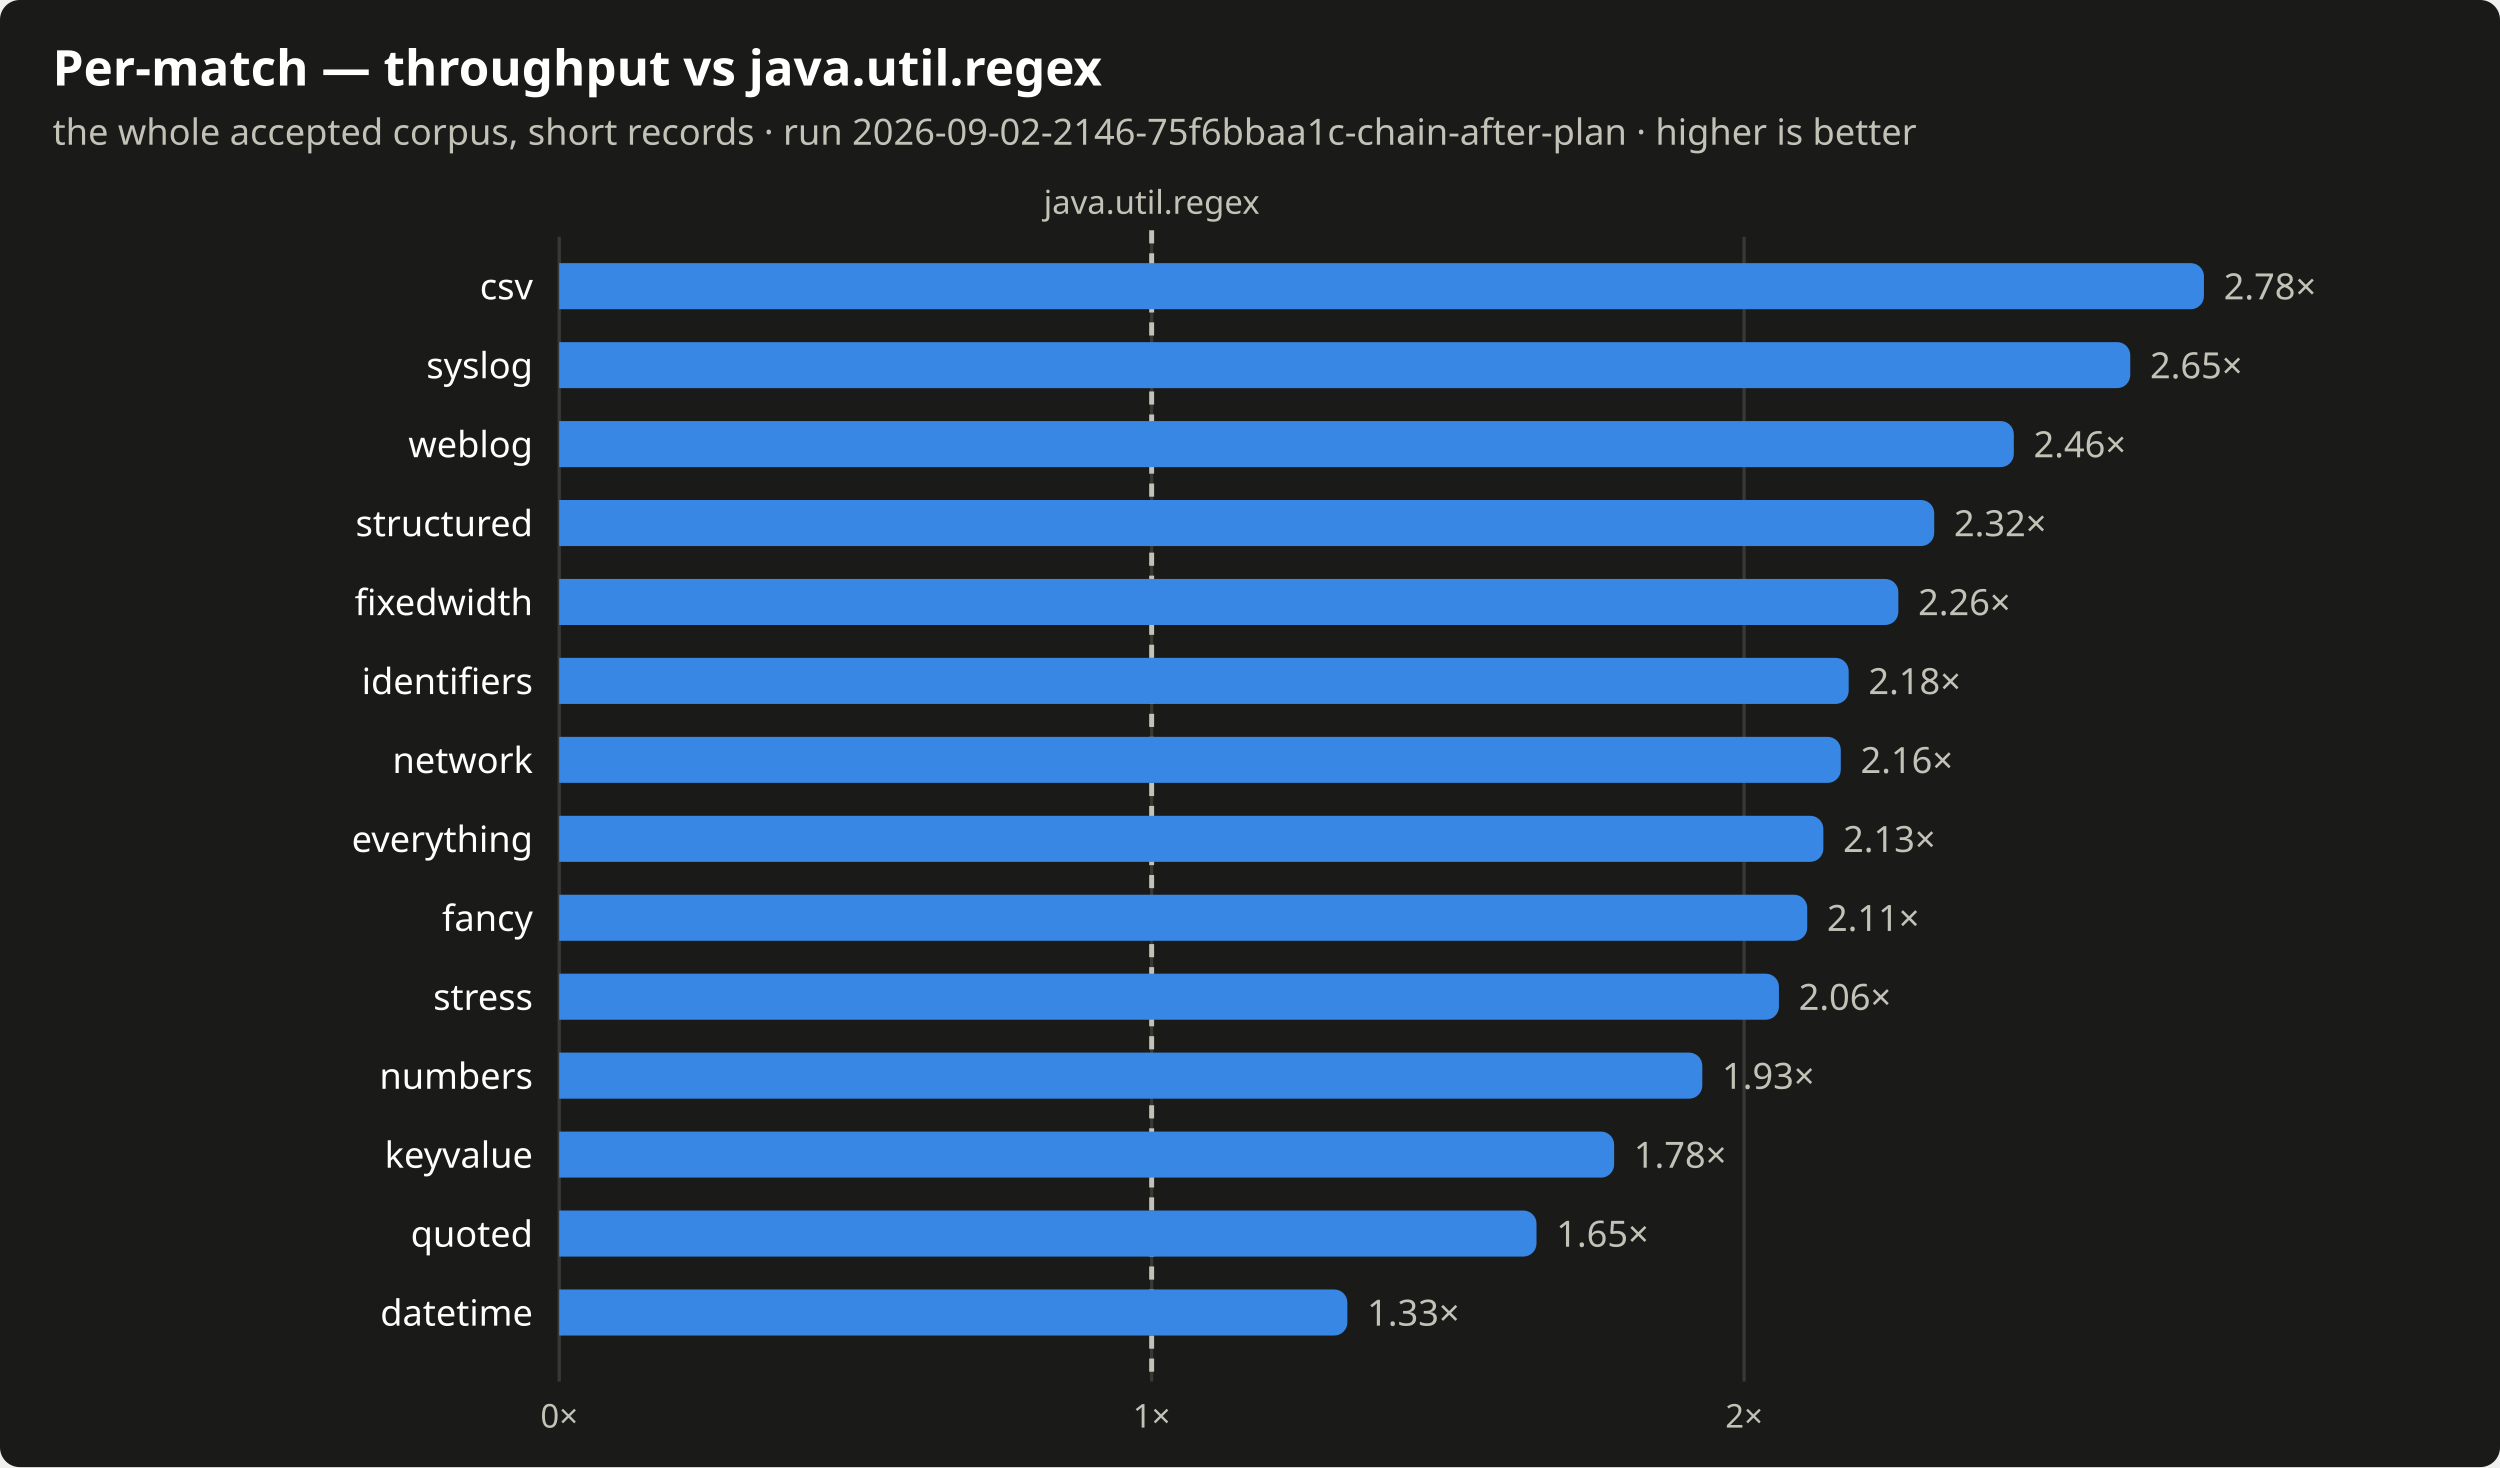
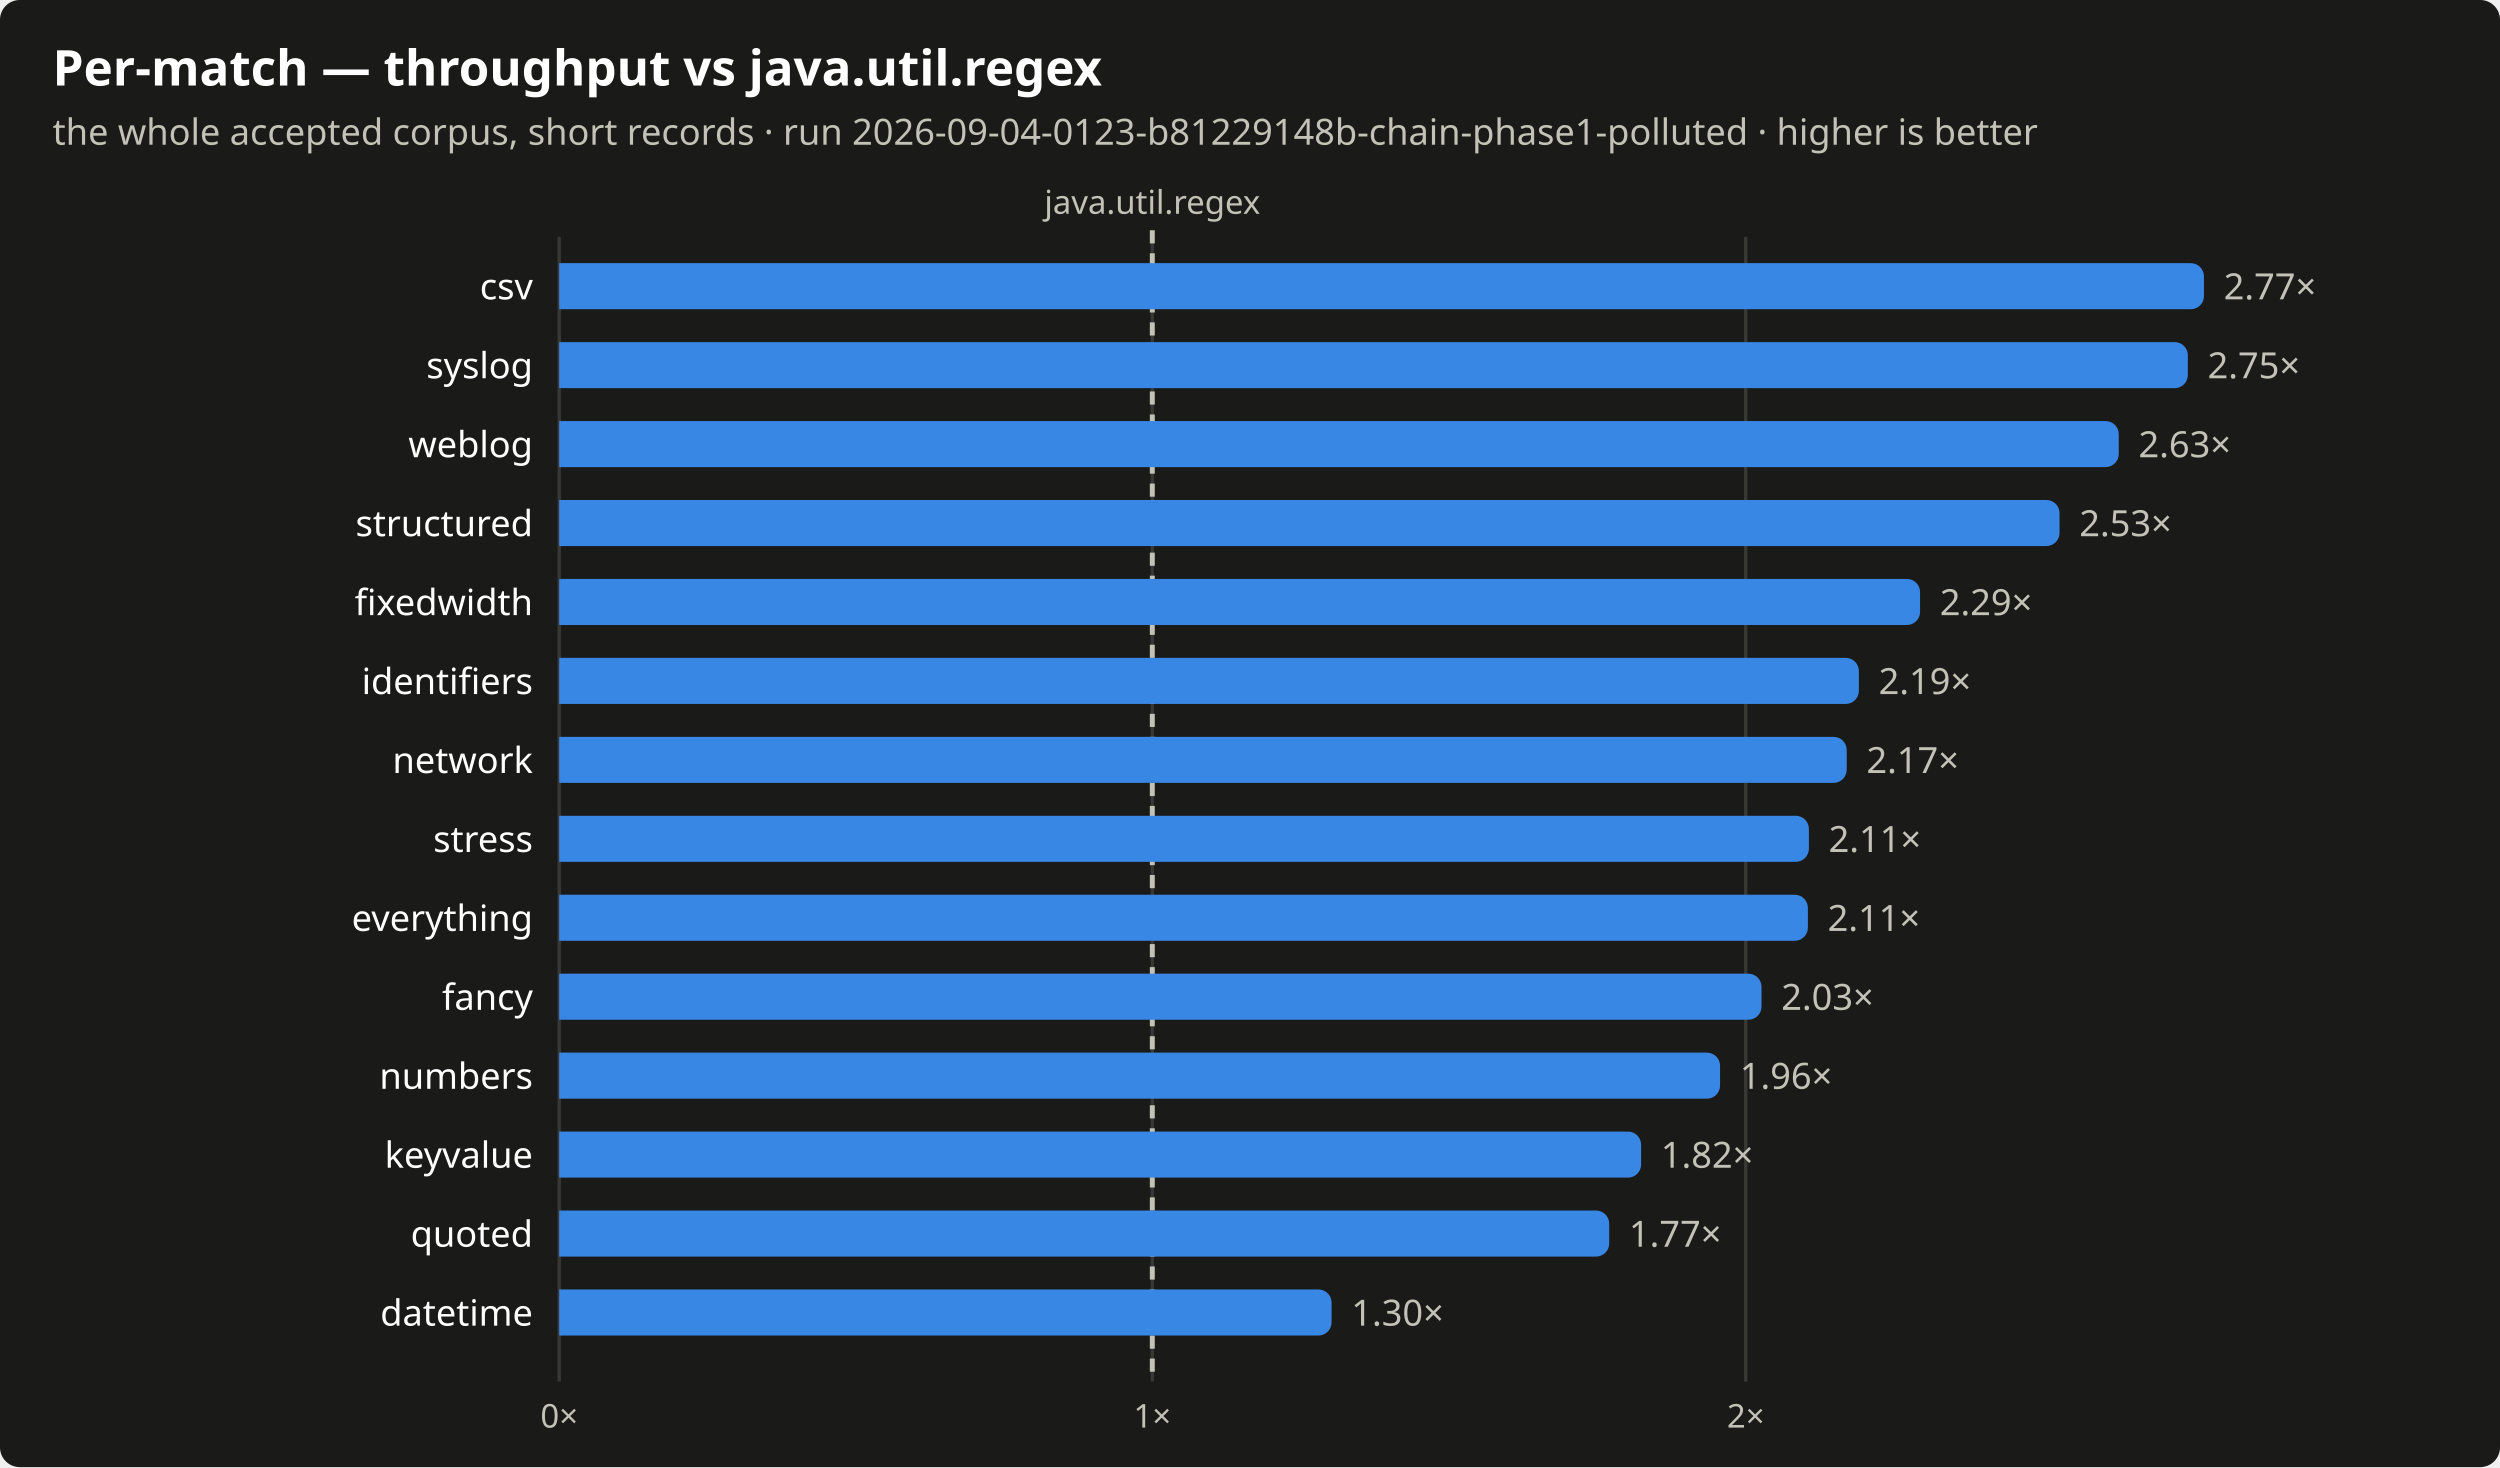
<svg xmlns="http://www.w3.org/2000/svg" width="760" height="446" viewBox="0 0 760 446" font-family="system-ui, sans-serif">
  <rect width="760" height="446" fill="#1a1a19" rx="6" />
  <text x="16" y="26" font-size="15" font-weight="600" fill="#ffffff">Per-match — throughput vs java.util.regex</text>
-   <text x="16" y="44" font-size="11" fill="#c3c2b7">the whole accepted corpus, short records · run 2026-09-02-2146-75f6bbaa1c-chain-after-plan · higher is better</text>
+   <text x="16" y="44" font-size="11" fill="#c3c2b7">the whole accepted corpus, short records · run 2026-09-04-0123-b81229148b-chain-phase1-polluted · higher is better</text>
  <line x1="170.0" y1="72" x2="170.0" y2="420" stroke="#383835" stroke-width="1" />
  <text x="170.0" y="434" font-size="10" fill="#c3c2b7" text-anchor="middle">0×</text>
-   <line x1="350.1" y1="72" x2="350.1" y2="420" stroke="#383835" stroke-width="1" />
-   <text x="350.1" y="434" font-size="10" fill="#c3c2b7" text-anchor="middle">1×</text>
-   <line x1="530.2" y1="72" x2="530.2" y2="420" stroke="#383835" stroke-width="1" />
-   <text x="530.2" y="434" font-size="10" fill="#c3c2b7" text-anchor="middle">2×</text>
-   <line x1="350.1" y1="70" x2="350.1" y2="420" stroke="#c3c2b7" stroke-width="1.5" stroke-dasharray="4 3" />
-   <text x="350.1" y="65" font-size="10" fill="#c3c2b7" text-anchor="middle">java.util.regex</text>
+   <line x1="350.3" y1="72" x2="350.3" y2="420" stroke="#383835" stroke-width="1" />
+   <text x="350.3" y="434" font-size="10" fill="#c3c2b7" text-anchor="middle">1×</text>
+   <line x1="530.7" y1="72" x2="530.7" y2="420" stroke="#383835" stroke-width="1" />
+   <text x="530.7" y="434" font-size="10" fill="#c3c2b7" text-anchor="middle">2×</text>
+   <line x1="350.3" y1="70" x2="350.3" y2="420" stroke="#c3c2b7" stroke-width="1.5" stroke-dasharray="4 3" />
+   <text x="350.3" y="65" font-size="10" fill="#c3c2b7" text-anchor="middle">java.util.regex</text>
  <path d="M 170 80 h 496.0 a 4.0 4.0 0 0 1 4.0 4.0 v 6.0 a 4.0 4.0 0 0 1 -4.0 4.0 h -496.0 Z" fill="#3987e5" />
  <text x="162" y="91" font-size="11" fill="#ffffff" text-anchor="end">csv</text>
-   <text x="676.0" y="91" font-size="11" fill="#c3c2b7">2.78×</text>
-   <path d="M 170 104 h 473.6 a 4.0 4.0 0 0 1 4.0 4.0 v 6.0 a 4.0 4.0 0 0 1 -4.0 4.0 h -473.6 Z" fill="#3987e5" />
+   <text x="676.0" y="91" font-size="11" fill="#c3c2b7">2.77×</text>
+   <path d="M 170 104 h 491.1 a 4.0 4.0 0 0 1 4.0 4.0 v 6.0 a 4.0 4.0 0 0 1 -4.0 4.0 h -491.1 Z" fill="#3987e5" />
  <text x="162" y="115" font-size="11" fill="#ffffff" text-anchor="end">syslog</text>
-   <text x="653.6" y="115" font-size="11" fill="#c3c2b7">2.65×</text>
-   <path d="M 170 128 h 438.2 a 4.0 4.0 0 0 1 4.0 4.0 v 6.0 a 4.0 4.0 0 0 1 -4.0 4.0 h -438.2 Z" fill="#3987e5" />
+   <text x="671.1" y="115" font-size="11" fill="#c3c2b7">2.75×</text>
+   <path d="M 170 128 h 470.1 a 4.0 4.0 0 0 1 4.0 4.0 v 6.0 a 4.0 4.0 0 0 1 -4.0 4.0 h -470.1 Z" fill="#3987e5" />
  <text x="162" y="139" font-size="11" fill="#ffffff" text-anchor="end">weblog</text>
-   <text x="618.2" y="139" font-size="11" fill="#c3c2b7">2.46×</text>
-   <path d="M 170 152 h 414.0 a 4.0 4.0 0 0 1 4.0 4.0 v 6.0 a 4.0 4.0 0 0 1 -4.0 4.0 h -414.0 Z" fill="#3987e5" />
+   <text x="650.1" y="139" font-size="11" fill="#c3c2b7">2.63×</text>
+   <path d="M 170 152 h 452.1 a 4.0 4.0 0 0 1 4.0 4.0 v 6.0 a 4.0 4.0 0 0 1 -4.0 4.0 h -452.1 Z" fill="#3987e5" />
  <text x="162" y="163" font-size="11" fill="#ffffff" text-anchor="end">structured</text>
-   <text x="594.0" y="163" font-size="11" fill="#c3c2b7">2.32×</text>
-   <path d="M 170 176 h 403.1 a 4.0 4.0 0 0 1 4.0 4.0 v 6.0 a 4.0 4.0 0 0 1 -4.0 4.0 h -403.1 Z" fill="#3987e5" />
+   <text x="632.1" y="163" font-size="11" fill="#c3c2b7">2.53×</text>
+   <path d="M 170 176 h 409.7 a 4.0 4.0 0 0 1 4.0 4.0 v 6.0 a 4.0 4.0 0 0 1 -4.0 4.0 h -409.7 Z" fill="#3987e5" />
  <text x="162" y="187" font-size="11" fill="#ffffff" text-anchor="end">fixedwidth</text>
-   <text x="583.1" y="187" font-size="11" fill="#c3c2b7">2.26×</text>
-   <path d="M 170 200 h 388.0 a 4.0 4.0 0 0 1 4.0 4.0 v 6.0 a 4.0 4.0 0 0 1 -4.0 4.0 h -388.0 Z" fill="#3987e5" />
+   <text x="589.7" y="187" font-size="11" fill="#c3c2b7">2.29×</text>
+   <path d="M 170 200 h 391.1 a 4.0 4.0 0 0 1 4.0 4.0 v 6.0 a 4.0 4.0 0 0 1 -4.0 4.0 h -391.1 Z" fill="#3987e5" />
  <text x="162" y="211" font-size="11" fill="#ffffff" text-anchor="end">identifiers</text>
-   <text x="568.0" y="211" font-size="11" fill="#c3c2b7">2.18×</text>
-   <path d="M 170 224 h 385.6 a 4.0 4.0 0 0 1 4.0 4.0 v 6.0 a 4.0 4.0 0 0 1 -4.0 4.0 h -385.6 Z" fill="#3987e5" />
+   <text x="571.1" y="211" font-size="11" fill="#c3c2b7">2.19×</text>
+   <path d="M 170 224 h 387.4 a 4.0 4.0 0 0 1 4.0 4.0 v 6.0 a 4.0 4.0 0 0 1 -4.0 4.0 h -387.4 Z" fill="#3987e5" />
  <text x="162" y="235" font-size="11" fill="#ffffff" text-anchor="end">network</text>
-   <text x="565.6" y="235" font-size="11" fill="#c3c2b7">2.16×</text>
-   <path d="M 170 248 h 380.3 a 4.0 4.0 0 0 1 4.0 4.0 v 6.0 a 4.0 4.0 0 0 1 -4.0 4.0 h -380.3 Z" fill="#3987e5" />
-   <text x="162" y="259" font-size="11" fill="#ffffff" text-anchor="end">everything</text>
-   <text x="560.3" y="259" font-size="11" fill="#c3c2b7">2.13×</text>
-   <path d="M 170 272 h 375.4 a 4.0 4.0 0 0 1 4.0 4.0 v 6.0 a 4.0 4.0 0 0 1 -4.0 4.0 h -375.4 Z" fill="#3987e5" />
-   <text x="162" y="283" font-size="11" fill="#ffffff" text-anchor="end">fancy</text>
-   <text x="555.4" y="283" font-size="11" fill="#c3c2b7">2.11×</text>
-   <path d="M 170 296 h 366.8 a 4.0 4.0 0 0 1 4.0 4.0 v 6.0 a 4.0 4.0 0 0 1 -4.0 4.0 h -366.8 Z" fill="#3987e5" />
-   <text x="162" y="307" font-size="11" fill="#ffffff" text-anchor="end">stress</text>
-   <text x="546.8" y="307" font-size="11" fill="#c3c2b7">2.06×</text>
-   <path d="M 170 320 h 343.5 a 4.0 4.0 0 0 1 4.0 4.0 v 6.0 a 4.0 4.0 0 0 1 -4.0 4.0 h -343.5 Z" fill="#3987e5" />
+   <text x="567.4" y="235" font-size="11" fill="#c3c2b7">2.17×</text>
+   <path d="M 170 248 h 375.9 a 4.0 4.0 0 0 1 4.0 4.0 v 6.0 a 4.0 4.0 0 0 1 -4.0 4.0 h -375.9 Z" fill="#3987e5" />
+   <text x="162" y="259" font-size="11" fill="#ffffff" text-anchor="end">stress</text>
+   <text x="555.9" y="259" font-size="11" fill="#c3c2b7">2.11×</text>
+   <path d="M 170 272 h 375.6 a 4.0 4.0 0 0 1 4.0 4.0 v 6.0 a 4.0 4.0 0 0 1 -4.0 4.0 h -375.6 Z" fill="#3987e5" />
+   <text x="162" y="283" font-size="11" fill="#ffffff" text-anchor="end">everything</text>
+   <text x="555.6" y="283" font-size="11" fill="#c3c2b7">2.11×</text>
+   <path d="M 170 296 h 361.5 a 4.0 4.0 0 0 1 4.0 4.0 v 6.0 a 4.0 4.0 0 0 1 -4.0 4.0 h -361.5 Z" fill="#3987e5" />
+   <text x="162" y="307" font-size="11" fill="#ffffff" text-anchor="end">fancy</text>
+   <text x="541.5" y="307" font-size="11" fill="#c3c2b7">2.03×</text>
+   <path d="M 170 320 h 348.9 a 4.0 4.0 0 0 1 4.0 4.0 v 6.0 a 4.0 4.0 0 0 1 -4.0 4.0 h -348.9 Z" fill="#3987e5" />
  <text x="162" y="331" font-size="11" fill="#ffffff" text-anchor="end">numbers</text>
-   <text x="523.5" y="331" font-size="11" fill="#c3c2b7">1.93×</text>
-   <path d="M 170 344 h 316.7 a 4.0 4.0 0 0 1 4.0 4.0 v 6.0 a 4.0 4.0 0 0 1 -4.0 4.0 h -316.7 Z" fill="#3987e5" />
+   <text x="528.9" y="331" font-size="11" fill="#c3c2b7">1.96×</text>
+   <path d="M 170 344 h 324.9 a 4.0 4.0 0 0 1 4.0 4.0 v 6.0 a 4.0 4.0 0 0 1 -4.0 4.0 h -324.9 Z" fill="#3987e5" />
  <text x="162" y="355" font-size="11" fill="#ffffff" text-anchor="end">keyvalue</text>
-   <text x="496.7" y="355" font-size="11" fill="#c3c2b7">1.78×</text>
-   <path d="M 170 368 h 293.1 a 4.0 4.0 0 0 1 4.0 4.0 v 6.0 a 4.0 4.0 0 0 1 -4.0 4.0 h -293.1 Z" fill="#3987e5" />
+   <text x="504.9" y="355" font-size="11" fill="#c3c2b7">1.82×</text>
+   <path d="M 170 368 h 315.2 a 4.0 4.0 0 0 1 4.0 4.0 v 6.0 a 4.0 4.0 0 0 1 -4.0 4.0 h -315.2 Z" fill="#3987e5" />
  <text x="162" y="379" font-size="11" fill="#ffffff" text-anchor="end">quoted</text>
-   <text x="473.1" y="379" font-size="11" fill="#c3c2b7">1.65×</text>
-   <path d="M 170 392 h 235.6 a 4.0 4.0 0 0 1 4.0 4.0 v 6.0 a 4.0 4.0 0 0 1 -4.0 4.0 h -235.6 Z" fill="#3987e5" />
+   <text x="495.2" y="379" font-size="11" fill="#c3c2b7">1.77×</text>
+   <path d="M 170 392 h 230.8 a 4.0 4.0 0 0 1 4.0 4.0 v 6.0 a 4.0 4.0 0 0 1 -4.0 4.0 h -230.8 Z" fill="#3987e5" />
  <text x="162" y="403" font-size="11" fill="#ffffff" text-anchor="end">datetime</text>
-   <text x="415.6" y="403" font-size="11" fill="#c3c2b7">1.33×</text>
+   <text x="410.8" y="403" font-size="11" fill="#c3c2b7">1.30×</text>
</svg>
